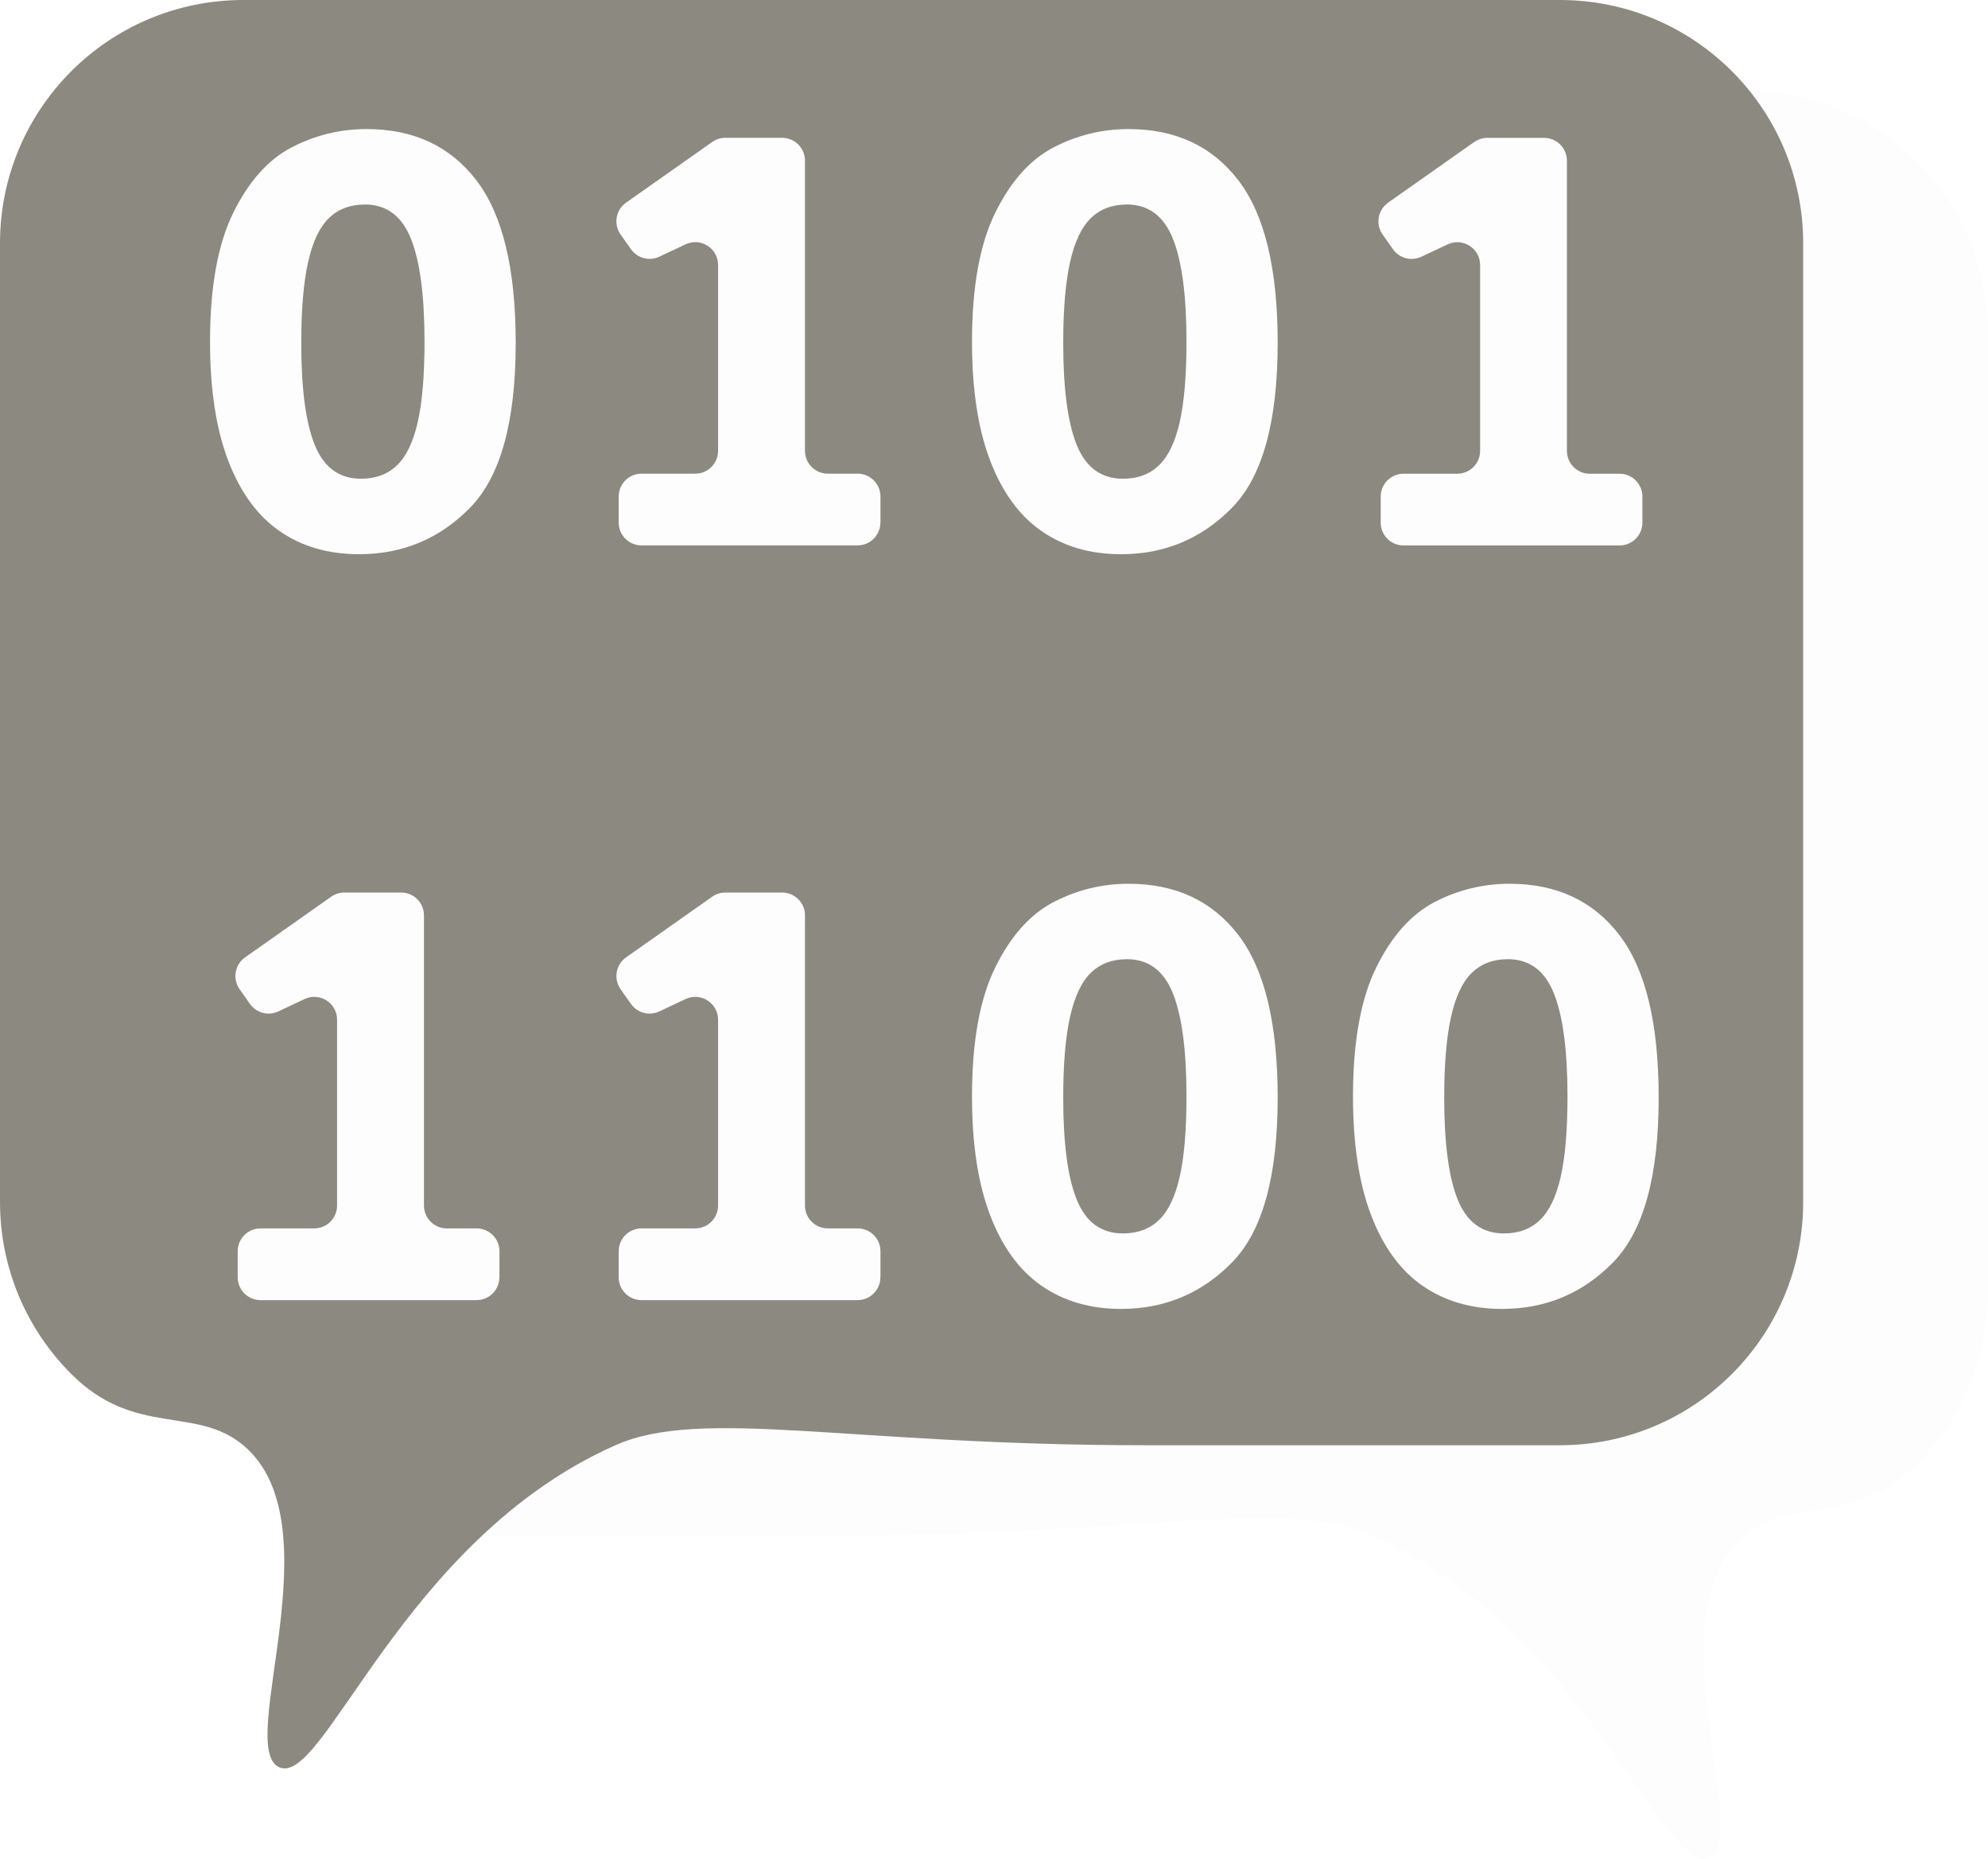
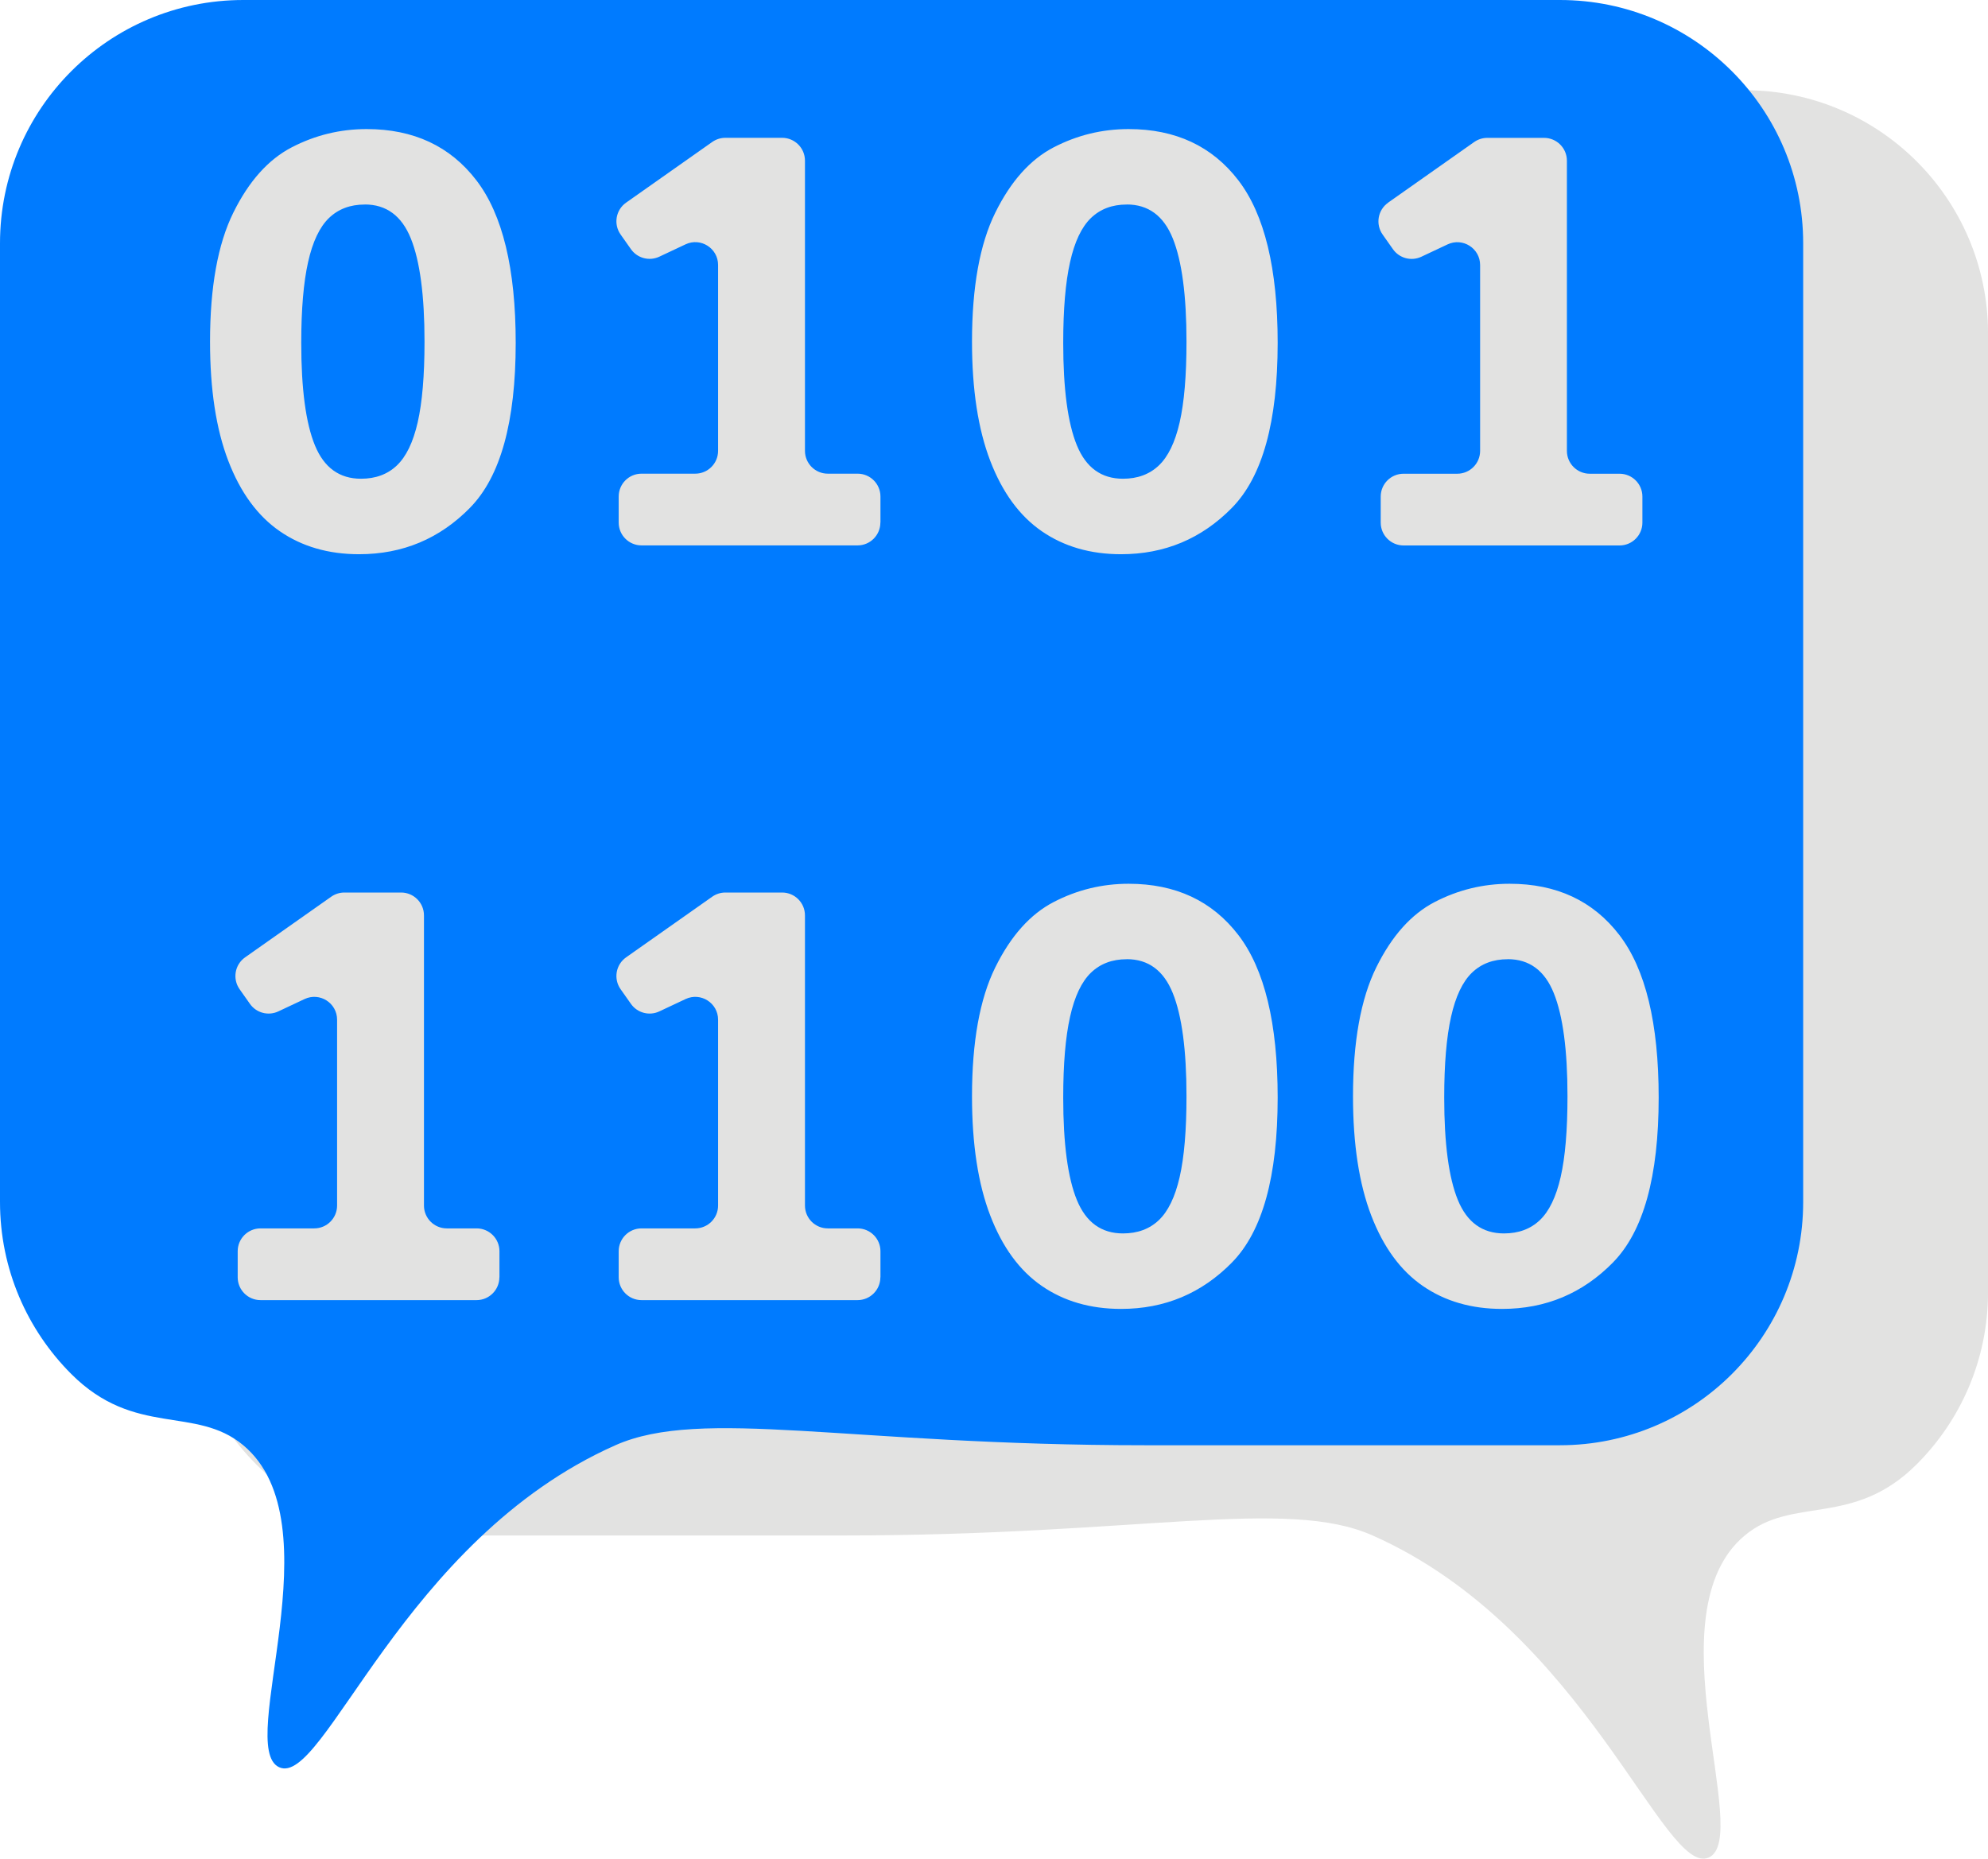
<svg xmlns="http://www.w3.org/2000/svg" id="Layer_2" data-name="Layer 2" viewBox="0 0 714.43 668.02">
  <defs>
    <style>
      .cls-1 {
-         fill: #8C8A80;
+         fill: #007BFF;
      }

      .cls-2 {
-         fill: #fdfdfd;
+         fill: #e2e2e1;
      }
    </style>
  </defs>
  <g id="die_line" data-name="die line">
    <g>
      <path class="cls-2" d="M153.86,551.86h149.13c106.52,0,159.18-13.8,190.3,0,76.57,33.95,104.75,123.24,120.86,115.71,15.71-7.33-20.63-87.76,12.86-115.71,17.19-14.35,38.95-2.73,61.82-25.61,15.82-15.82,25.61-37.68,25.61-61.82V119.86c0-48.29-39.14-87.43-87.43-87.43H153.86c-48.29,0-87.43,39.14-87.43,87.43v344.57c0,48.29,39.14,87.43,87.43,87.43Z" />
      <g>
        <path class="cls-1" d="M404.91,344.75c-5.22,0-9.51,1.62-12.87,4.86-3.35,3.24-5.86,8.51-7.49,15.82-1.64,7.31-2.46,16.99-2.46,29.05,0,16.58,1.64,28.86,4.92,36.84,3.28,7.99,8.8,11.98,16.56,11.98,5.22,0,9.51-1.58,12.86-4.75,3.35-3.17,5.86-8.33,7.5-15.49,1.64-7.16,2.46-16.84,2.46-29.05,0-16.57-1.64-28.93-4.92-37.07-3.28-8.14-8.8-12.21-16.56-12.21Z" />
        <path class="cls-1" d="M404.91,73.51c-5.22,0-9.51,1.62-12.87,4.86-3.35,3.24-5.86,8.51-7.49,15.82-1.64,7.31-2.46,16.99-2.46,29.05,0,16.58,1.64,28.86,4.92,36.84,3.28,7.99,8.8,11.98,16.56,11.98,5.22,0,9.51-1.58,12.86-4.75,3.35-3.17,5.86-8.33,7.5-15.49,1.64-7.16,2.46-16.84,2.46-29.05,0-16.57-1.64-28.93-4.92-37.07-3.28-8.14-8.8-12.21-16.56-12.21Z" />
        <path class="cls-1" d="M131.08,73.51c-5.22,0-9.51,1.62-12.87,4.86-3.35,3.24-5.86,8.51-7.49,15.82-1.64,7.31-2.46,16.99-2.46,29.05,0,16.58,1.64,28.86,4.92,36.84,3.28,7.99,8.8,11.98,16.56,11.98,5.22,0,9.51-1.58,12.86-4.75,3.35-3.17,5.86-8.33,7.5-15.49,1.64-7.16,2.46-16.84,2.46-29.05,0-16.57-1.64-28.93-4.92-37.07-3.29-8.14-8.8-12.21-16.56-12.21Z" />
        <path class="cls-1" d="M541.83,344.75c-5.22,0-9.51,1.62-12.87,4.86-3.35,3.24-5.86,8.51-7.49,15.82-1.64,7.31-2.46,16.99-2.46,29.05,0,16.58,1.64,28.86,4.92,36.84,3.28,7.99,8.8,11.98,16.56,11.98,5.22,0,9.51-1.58,12.86-4.75,3.35-3.17,5.86-8.33,7.5-15.49,1.64-7.16,2.46-16.84,2.46-29.05,0-16.57-1.64-28.93-4.92-37.07-3.28-8.14-8.8-12.21-16.56-12.21Z" />
        <path class="cls-1" d="M560.57,0H87.43C39.14,0,0,39.14,0,87.43v344.57c0,24.14,9.79,46,25.61,61.82,22.87,22.87,44.63,11.25,61.82,25.61,33.48,27.95-2.85,108.38,12.86,115.71,16.11,7.52,44.29-81.77,120.86-115.71,31.11-13.8,83.78,0,190.3,0h149.13c48.29,0,87.43-39.14,87.43-87.43V87.43c0-48.29-39.14-87.43-87.43-87.43ZM179.46,459.06c0,4.53-3.67,8.21-8.21,8.21h-77.62c-4.53,0-8.21-3.67-8.21-8.21v-9.36c0-4.53,3.67-8.21,8.21-8.21h19.3c4.53,0,8.21-3.67,8.21-8.21v-66.79c0-6.02-6.26-9.99-11.7-7.42l-9.41,4.43c-3.6,1.7-7.91.56-10.2-2.69l-3.73-5.29c-2.61-3.71-1.73-8.83,1.98-11.44l30.95-21.8c1.38-.97,3.03-1.5,4.73-1.5h20.39c4.53,0,8.21,3.67,8.21,8.21v104.29c0,4.53,3.67,8.21,8.21,8.21h10.71c4.53,0,8.21,3.67,8.21,8.21v9.36ZM168.95,182.46c-10.93,11.15-24.22,16.73-39.9,16.73-11,0-20.5-2.75-28.48-8.25-7.99-5.5-14.17-13.94-18.53-25.31-4.37-11.38-6.56-25.66-6.56-42.84,0-19.59,2.79-35.04,8.36-46.34,5.57-11.3,12.58-19.14,21.02-23.51,8.44-4.37,17.4-6.55,26.9-6.55,16.87,0,30.02,6.14,39.44,18.42,9.42,12.28,14.13,31.76,14.13,58.43,0,28.33-5.46,48.07-16.39,59.22ZM498.82,72.85l30.95-21.8c1.38-.97,3.03-1.5,4.73-1.5h20.39c4.53,0,8.21,3.67,8.21,8.21v104.29c0,4.53,3.67,8.21,8.21,8.21h10.71c4.53,0,8.21,3.67,8.21,8.21v9.36c0,4.53-3.67,8.21-8.21,8.21h-77.62c-4.53,0-8.21-3.67-8.21-8.21v-9.36c0-4.53,3.67-8.21,8.21-8.21h19.3c4.53,0,8.21-3.67,8.21-8.21v-66.79c0-6.02-6.26-9.99-11.7-7.42l-9.41,4.43c-3.6,1.7-7.91.56-10.2-2.69l-3.73-5.29c-2.61-3.71-1.73-8.83,1.98-11.44ZM316.38,459.06c0,4.53-3.67,8.21-8.21,8.21h-77.62c-4.53,0-8.21-3.67-8.21-8.21v-9.36c0-4.53,3.67-8.21,8.21-8.21h19.3c4.53,0,8.21-3.67,8.21-8.21v-66.79c0-6.02-6.26-9.99-11.7-7.42l-9.41,4.43c-3.6,1.7-7.91.56-10.2-2.69l-3.73-5.29c-2.61-3.71-1.73-8.83,1.98-11.44l30.95-21.8c1.38-.97,3.03-1.5,4.73-1.5h20.39c4.53,0,8.21,3.67,8.21,8.21v104.29c0,4.53,3.67,8.21,8.21,8.21h10.71c4.53,0,8.21,3.67,8.21,8.21v9.36ZM316.38,187.81c0,4.53-3.67,8.21-8.21,8.21h-77.62c-4.53,0-8.21-3.67-8.21-8.21v-9.36c0-4.53,3.67-8.21,8.21-8.21h19.3c4.53,0,8.21-3.67,8.21-8.21v-66.79c0-6.02-6.26-9.99-11.7-7.42l-9.41,4.43c-3.6,1.7-7.91.56-10.2-2.69l-3.73-5.29c-2.61-3.71-1.73-8.83,1.98-11.44l30.95-21.8c1.38-.97,3.03-1.5,4.73-1.5h20.39c4.53,0,8.21,3.67,8.21,8.21v104.29c0,4.53,3.67,8.21,8.21,8.21h10.71c4.53,0,8.21,3.67,8.21,8.21v9.36ZM442.78,453.7c-10.93,11.15-24.22,16.73-39.9,16.73-11,0-20.5-2.75-28.48-8.25-7.99-5.5-14.17-13.94-18.53-25.31-4.37-11.38-6.56-25.66-6.56-42.84,0-19.59,2.79-35.04,8.36-46.34,5.57-11.3,12.58-19.14,21.02-23.51,8.44-4.37,17.4-6.55,26.9-6.55,16.87,0,30.02,6.14,39.44,18.42,9.42,12.28,14.13,31.76,14.13,58.43,0,28.33-5.46,48.07-16.39,59.22ZM442.78,182.46c-10.93,11.15-24.22,16.73-39.9,16.73-11,0-20.5-2.75-28.48-8.25-7.99-5.5-14.17-13.94-18.53-25.31-4.37-11.38-6.56-25.66-6.56-42.84,0-19.59,2.79-35.04,8.36-46.34,5.57-11.3,12.58-19.14,21.02-23.51,8.44-4.37,17.4-6.55,26.9-6.55,16.87,0,30.02,6.14,39.44,18.42,9.42,12.28,14.13,31.76,14.13,58.43,0,28.33-5.46,48.07-16.39,59.22ZM579.7,453.7c-10.93,11.15-24.22,16.73-39.9,16.73-11,0-20.5-2.75-28.48-8.25-7.99-5.5-14.17-13.94-18.53-25.31-4.37-11.38-6.56-25.66-6.56-42.84,0-19.59,2.79-35.04,8.36-46.34,5.57-11.3,12.58-19.14,21.02-23.51,8.44-4.37,17.4-6.55,26.9-6.55,16.87,0,30.02,6.14,39.44,18.42,9.42,12.28,14.13,31.76,14.13,58.43,0,28.33-5.46,48.07-16.39,59.22Z" />
      </g>
    </g>
  </g>
</svg>
